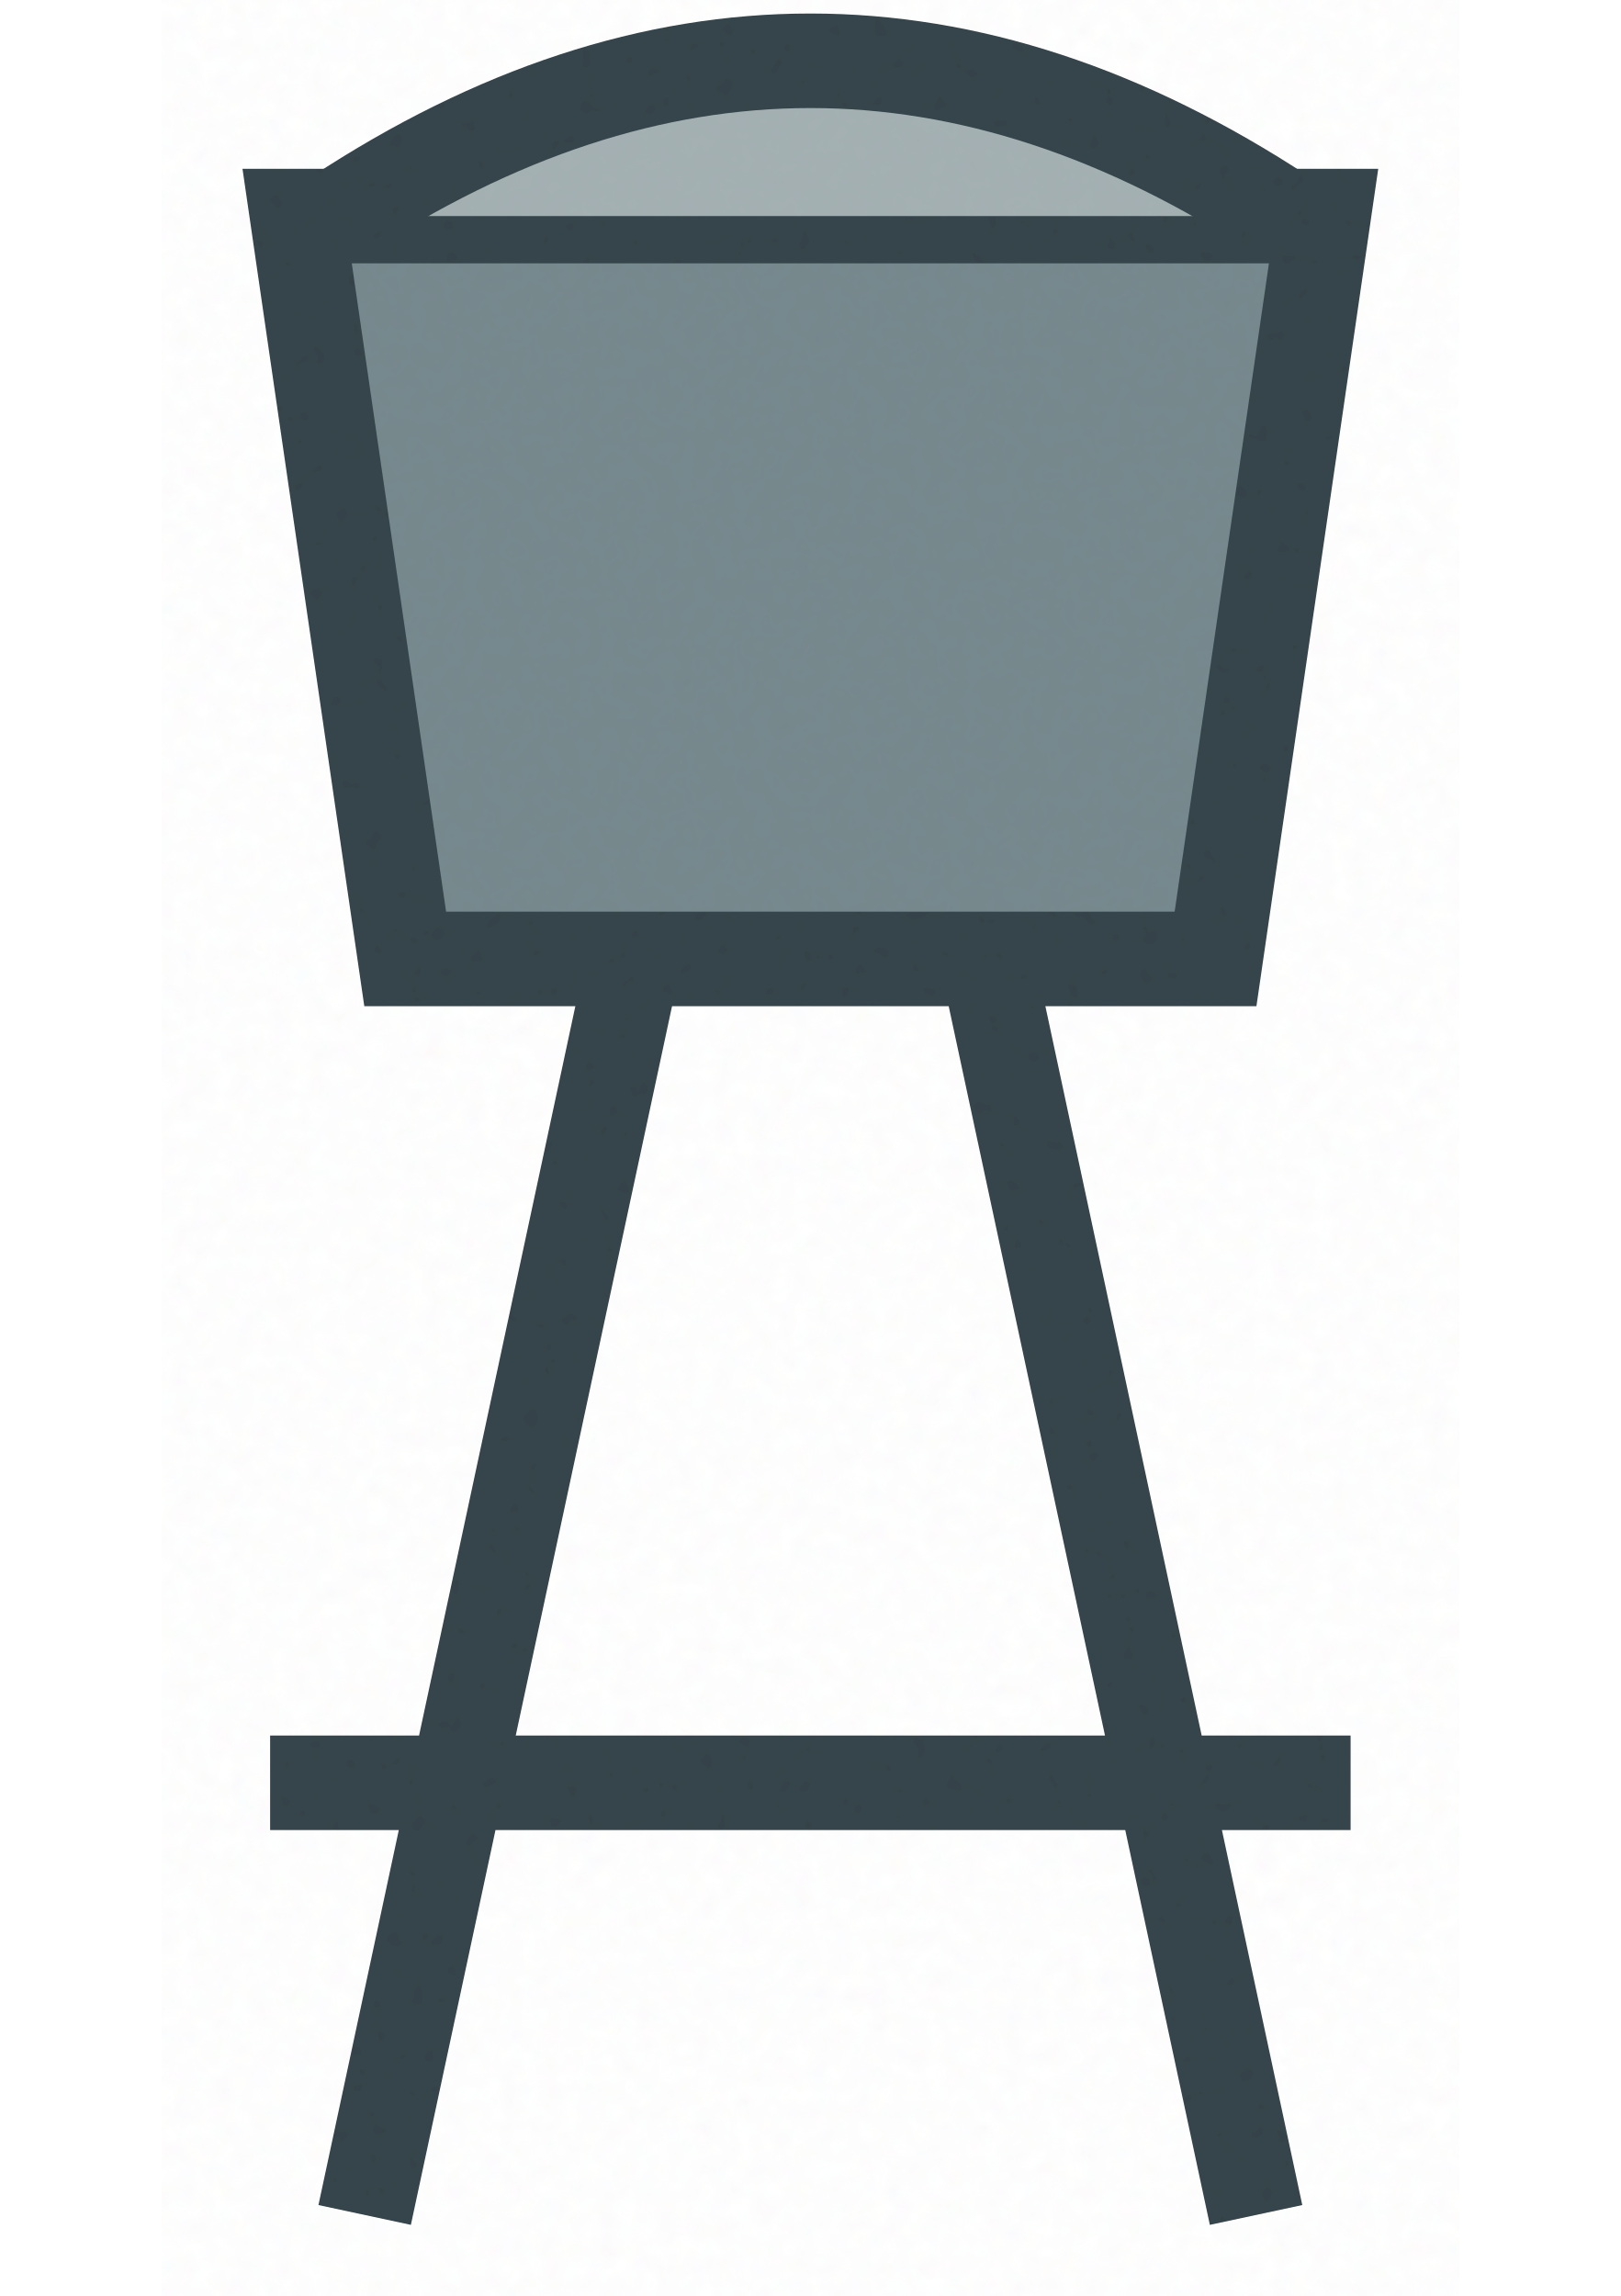
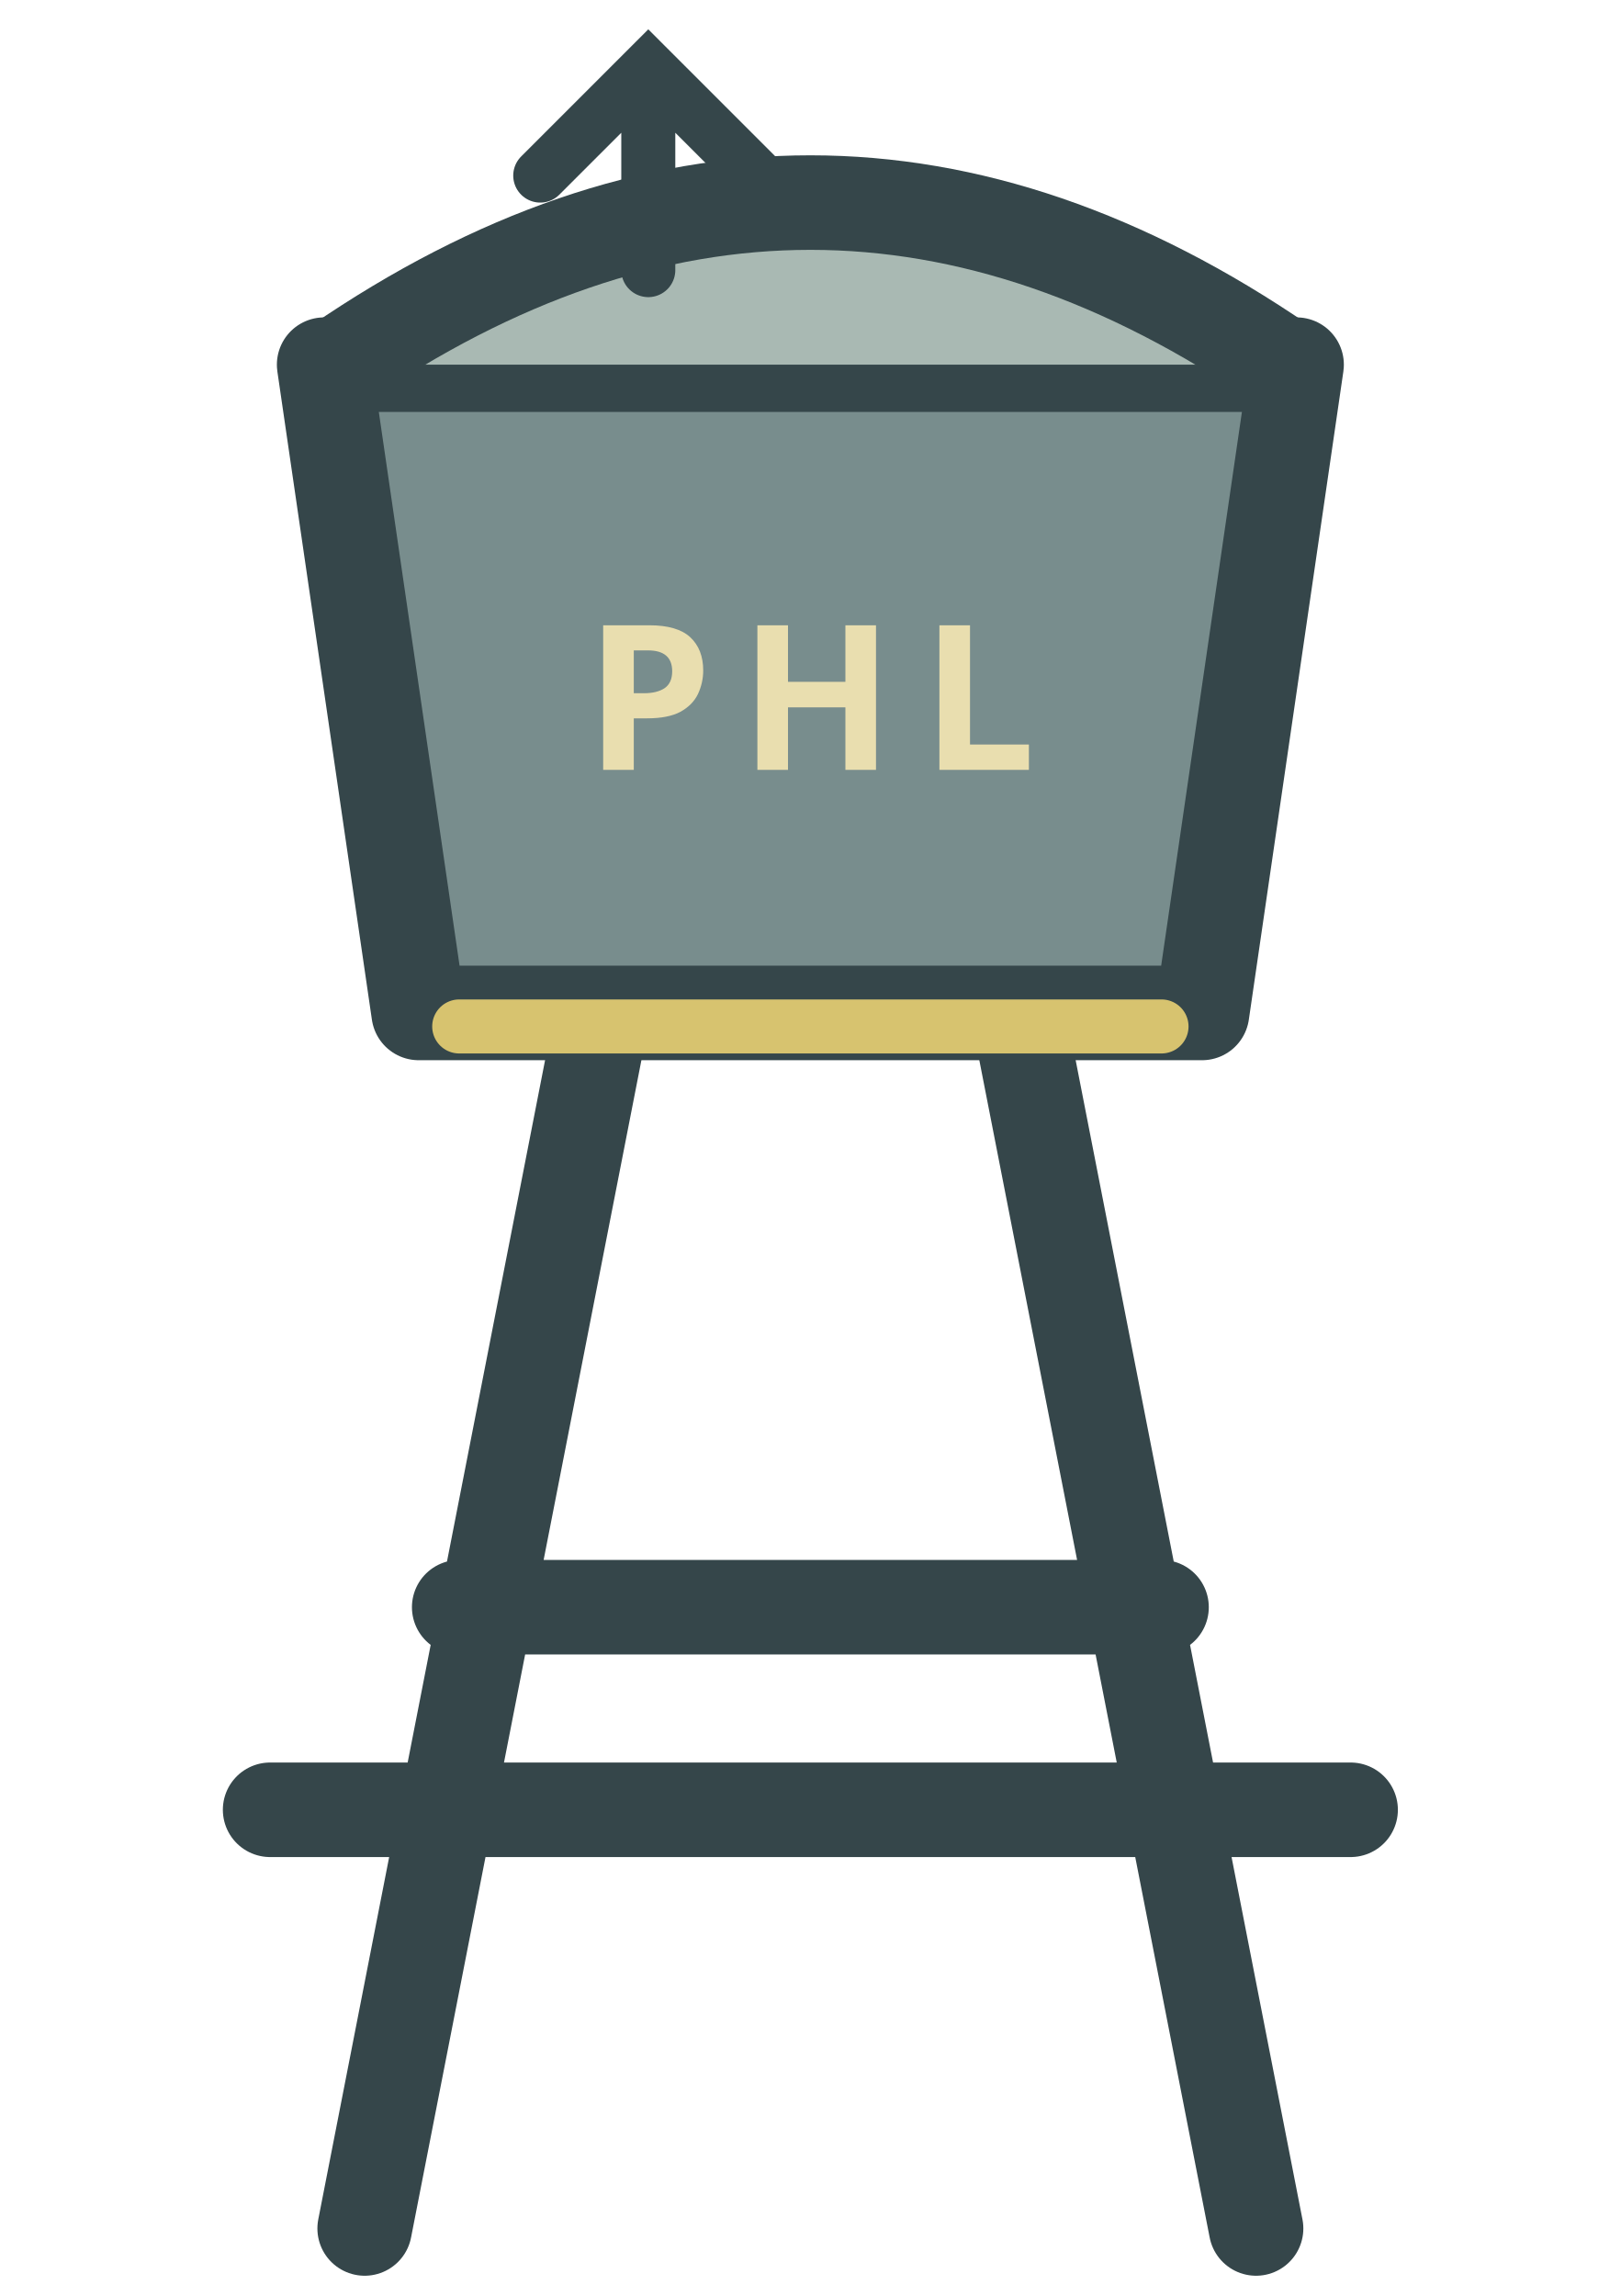
<svg xmlns="http://www.w3.org/2000/svg" width="120" height="170" viewBox="0 0 120 170">
-   <defs>
-     <filter id="paper" x="-10%" y="-10%" width="120%" height="120%">
-       <feTurbulence baseFrequency=".7" numOctaves="2" seed="7" type="fractalNoise" result="n" />
-       <feColorMatrix in="n" values="1 0 0 0 0 0 1 0 0 0 0 0 1 0 0 0 0 0 .045 0" />
-       <feBlend in="SourceGraphic" mode="multiply" />
-     </filter>
-   </defs>
-   <g filter="url(#paper)">
-     <g stroke="#35454b" stroke-width="7" fill="none">
-       <path d="M27 164 48 66m45 98L72 66M20 132h80" />
-     </g>
-     <path d="M22 16h76l-8 55H30Z" fill="#77898e" stroke="#35454b" stroke-width="7" />
-     <path d="M25 16q35-23 70 0" fill="#a4b1b2" stroke="#35454b" stroke-width="7" />
+   <g stroke="#35464a" stroke-linecap="round" stroke-linejoin="round">
+     <path d="M27 165 45 73m48 92L75 73M20 134h80M34 119h52" fill="none" stroke-width="7" />
+     <path d="M24 27h72l-7 48H31z" fill="#788d8d" stroke-width="7" />
+     <path d="M25 27q35-24 70 0" fill="#a9b9b3" stroke-width="7" />
+     <path d="M34 76h52" stroke="#d7c36f" stroke-width="4" />
  </g>
+   <text x="60" y="57" text-anchor="middle" fill="#e9deaf" font-family="sans-serif" font-size="15" font-weight="700" letter-spacing="2">PHL</text>
+   <path d="M48 20v-15m-8 8 8-8 8 8" fill="none" stroke="#35464a" stroke-width="4" stroke-linecap="round" />
</svg>
